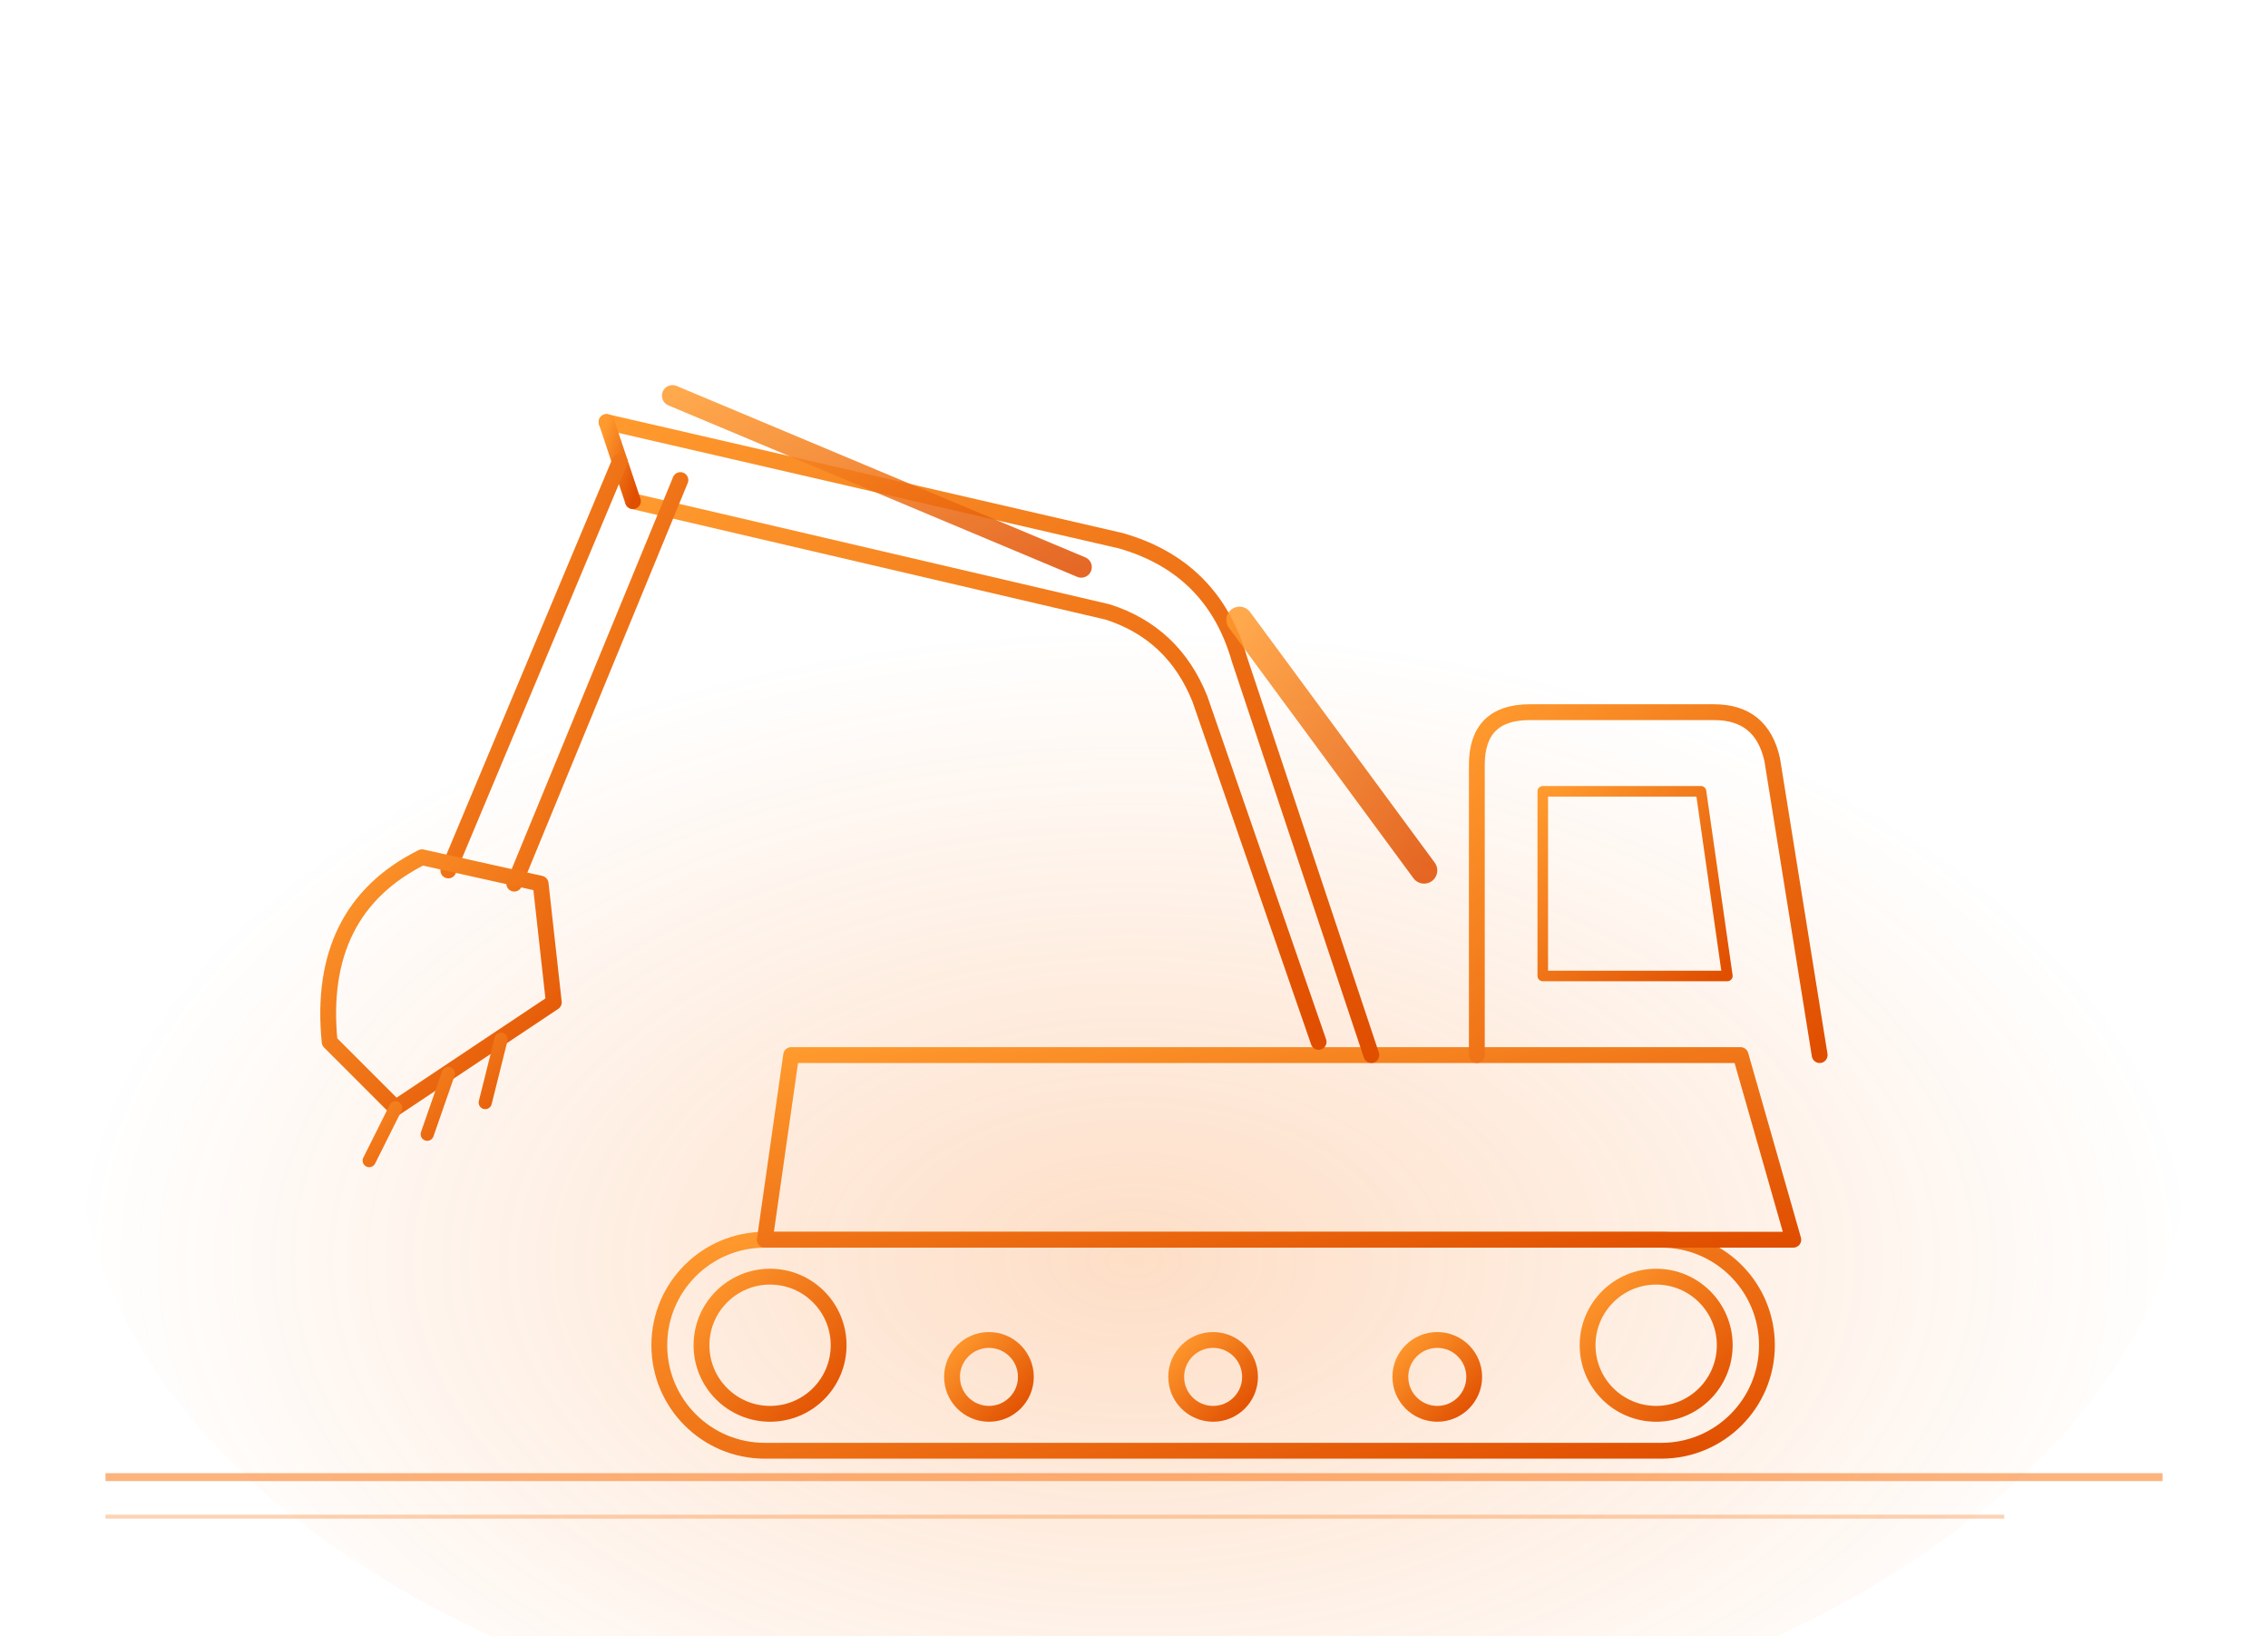
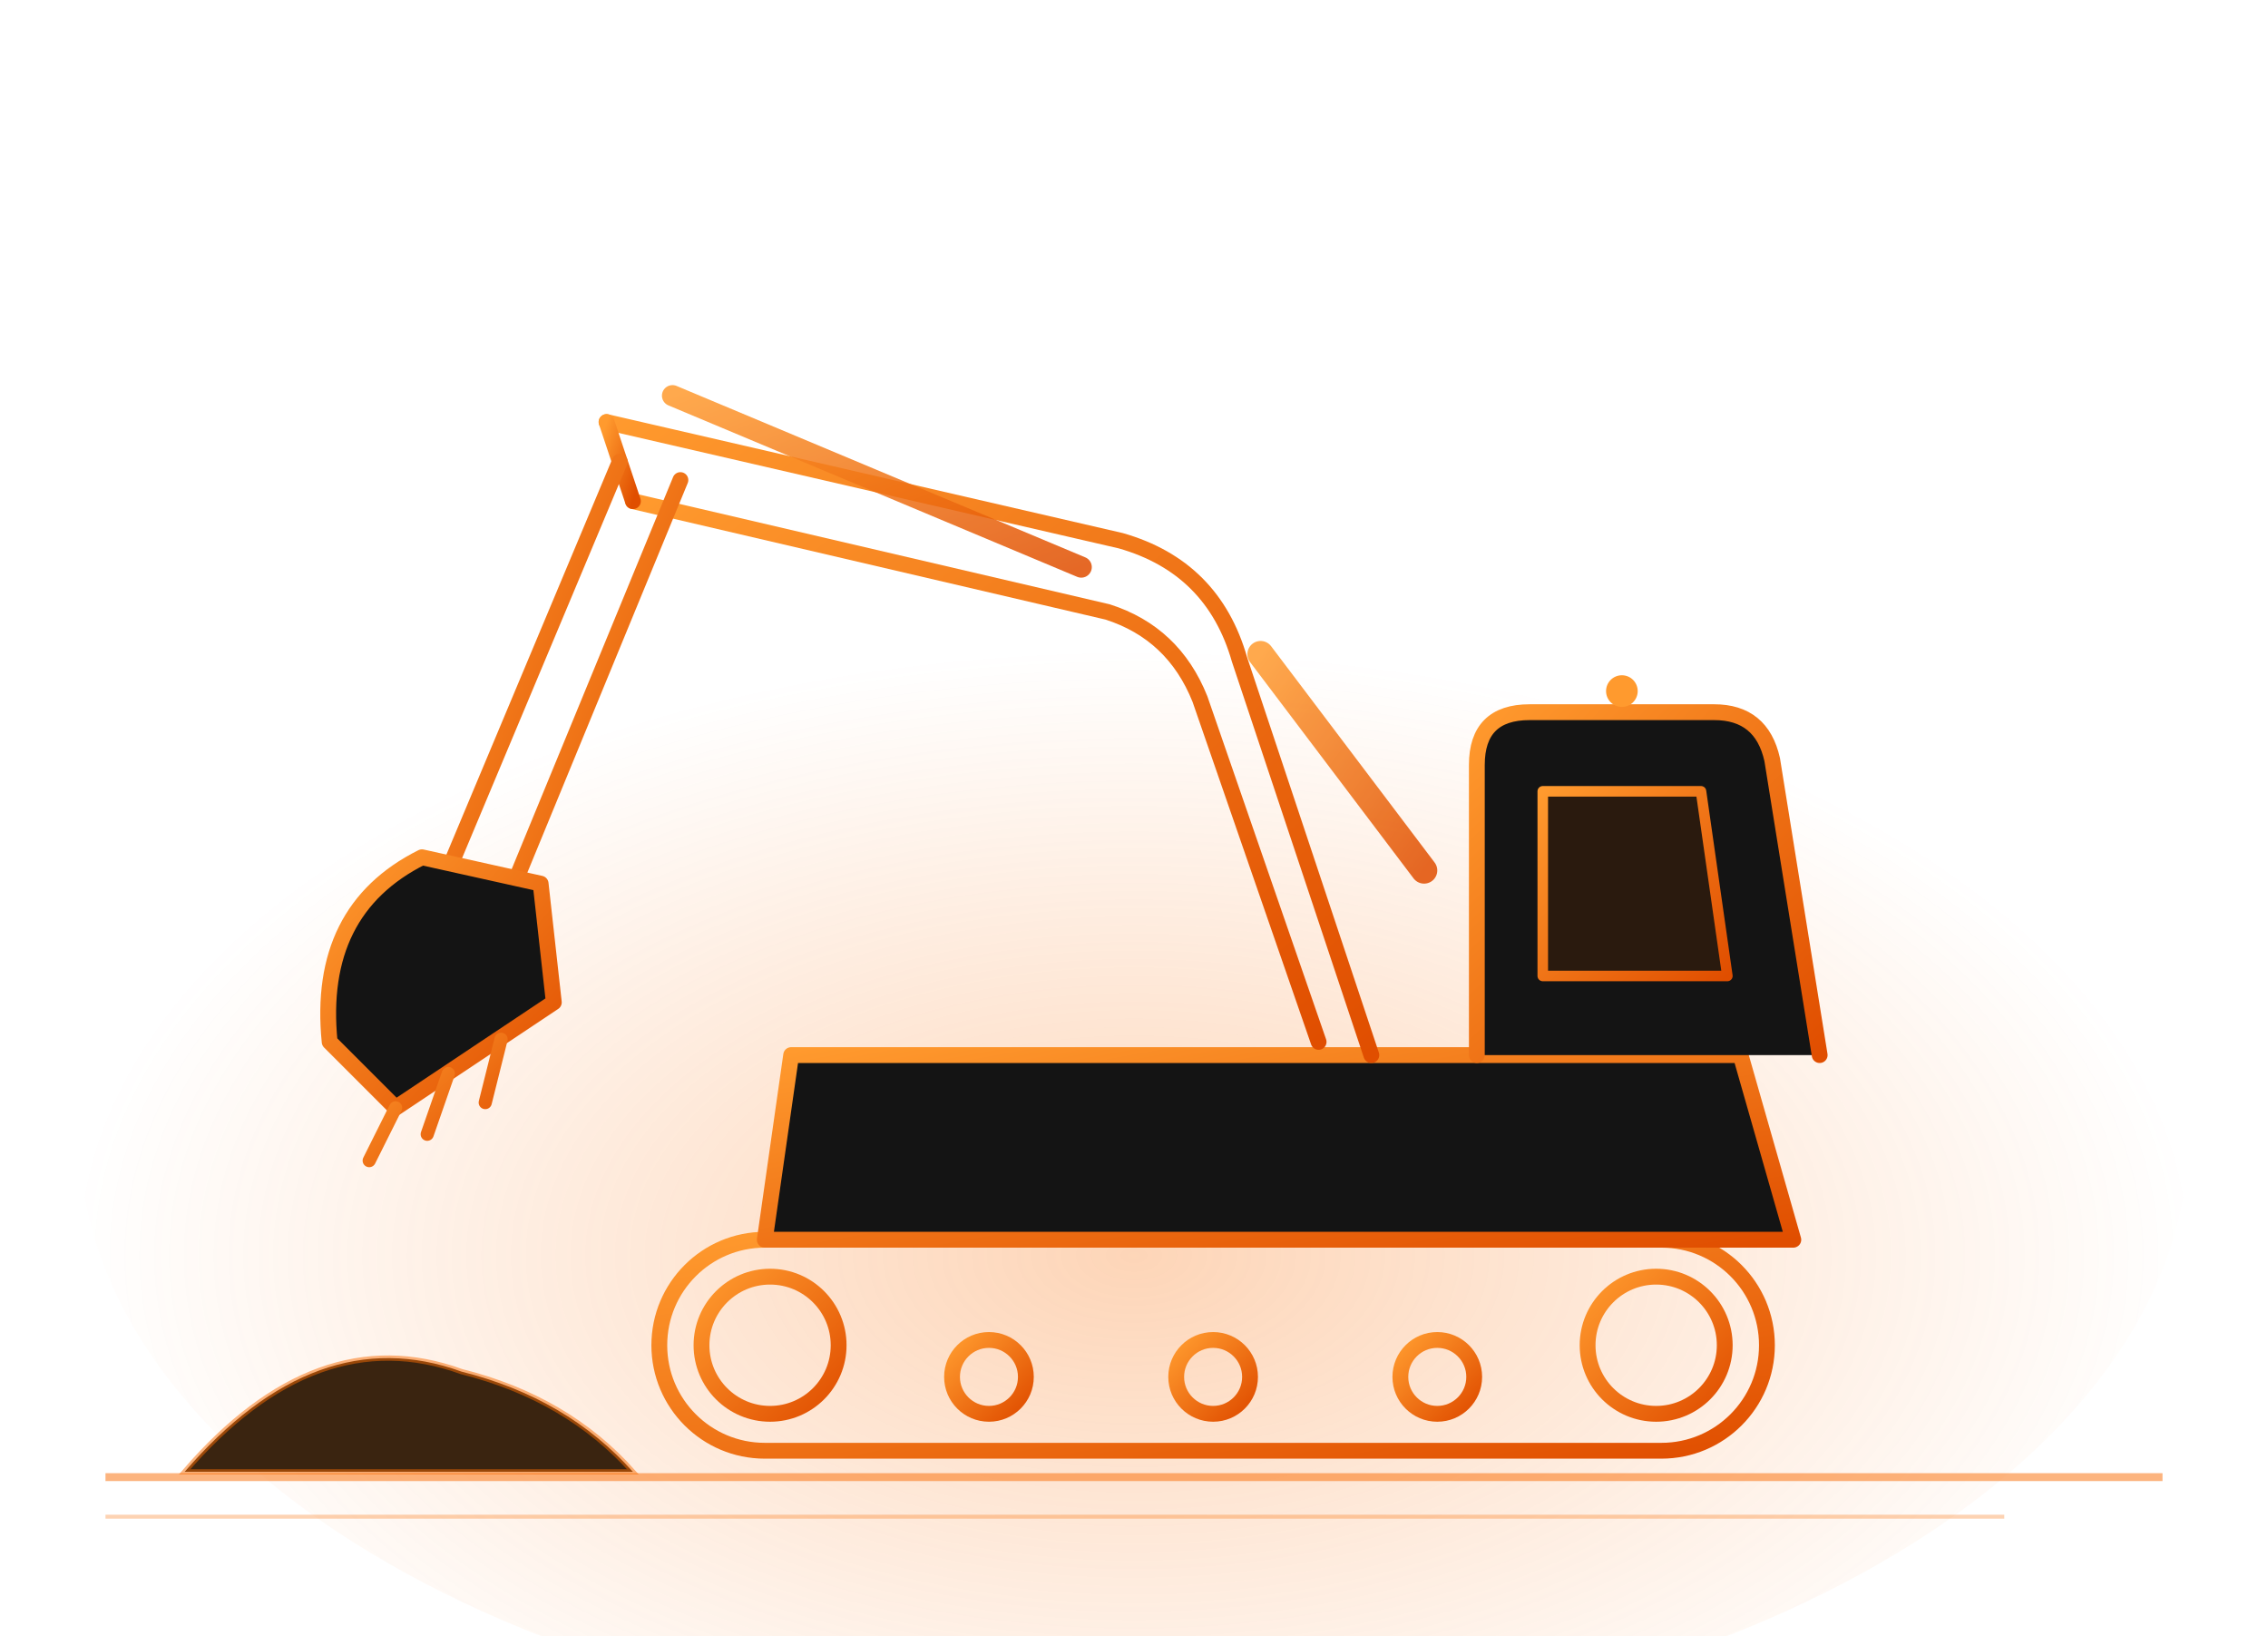
<svg xmlns="http://www.w3.org/2000/svg" viewBox="0 0 860 620">
+   <style>
+  .boom, .arm, .bucket, .cyl, .dirt circle, .dust circle { transform-box: view-box; }
+  .boom { transform-origin: 510px 398px; animation: boom 7s ease-in-out infinite; }
+  .arm { transform-origin: 236px 176px; animation: arm 7s ease-in-out infinite; }
+  .bucket { transform-origin: 182px 332px; animation: bucket 7s ease-in-out infinite; }
+  .dirt circle { animation: dirt 7s ease-in infinite; opacity: 0; }
+  .dirt circle:nth-child(2) { animation-delay: .08s; } .dirt circle:nth-child(3) { animation-delay: .16s; }
+  .dirt circle:nth-child(4) { animation-delay: .05s; } .dirt circle:nth-child(5) { animation-delay: .12s; }
+  .dust circle { transform-origin: 150px 540px; animation: dust 7s ease-out infinite; opacity: 0; }
+  .dust circle:nth-child(2) { transform-origin: 172px 540px; animation-delay: .1s; }
+  .dust circle:nth-child(3) { transform-origin: 128px 540px; animation-delay: .2s; }
+  .cyl { transform-origin: 540px 330px; animation: cyl 7s ease-in-out infinite; }
+  .glow { animation: glow 7s ease-in-out infinite; }
+  .light { animation: blink 1.4s steps(2, jump-none) infinite; }
+  @keyframes boom { 0%, 8% { transform: rotate(0deg); } 28%, 40% { transform: rotate(-18deg); } 55% { transform: rotate(-17deg); } 70%, 86% { transform: rotate(2deg); } 100% { transform: rotate(0deg); } }
+  @keyframes cyl { 0%, 8% { transform: none; } 28%, 40% { transform: rotate(-21.7deg) scale(1.215); } 55% { transform: rotate(-20.6deg) scale(1.2); } 70%, 86% { transform: rotate(2.7deg) scale(.978); } 100% { transform: none; } }
+  @keyframes arm { 0%, 8% { transform: rotate(0deg); } 28%, 40% { transform: rotate(6deg); } 55% { transform: rotate(0deg); } 70%, 86% { transform: rotate(4deg); } 100% { transform: rotate(0deg); } }
+  @keyframes bucket { 0%, 40% { transform: rotate(0deg); } 55%, 76% { transform: rotate(-40deg); } 81%, 88% { transform: rotate(25deg); } 100% { transform: rotate(0deg); } }
+  @keyframes dirt { 0%, 79% { opacity: 0; transform: translateY(0); } 81% { opacity: 1; } 92% { opacity: 1; transform: translateY(130px); } 95%, 100% { opacity: 0; transform: translateY(130px); } }
+  @keyframes dust { 0%, 27% { opacity: 0; transform: scale(.3); } 32% { opacity: .55; } 48%, 100% { opacity: 0; transform: scale(1.8); } }
+  @keyframes glow { 0%, 100% { opacity: .75; } 45% { opacity: 1; } }
+  @keyframes blink { 0% { opacity: 1; } 100% { opacity: .15; } }
+  @media (prefers-reduced-motion: reduce) { * { animation: none !important; } }
+ </style>
  <defs>
    <linearGradient id="gb" x1="0" y1="0" x2="1" y2="1">
      <stop offset="0" stop-color="#FF9A2E" />
      <stop offset="1" stop-color="#E04E00" />
    </linearGradient>
    <radialGradient id="glow" cx="50%" cy="60%" r="50%">
-       <stop offset="0" stop-color="#F96A00" stop-opacity=".22" />
+       <stop offset="0" stop-color="#F96A00" stop-opacity=".28" />
      <stop offset="1" stop-color="#F96A00" stop-opacity="0" />
    </radialGradient>
  </defs>
-   <ellipse cx="430" cy="430" rx="400" ry="240" fill="url(#glow)" />
+   <ellipse class="glow" cx="430" cy="430" rx="400" ry="230" fill="url(#glow)" />
+   <path d="M70 558 Q120 500 175 520 Q215 530 240 558 Z" fill="#3a2410" stroke="#F96A00" stroke-opacity=".5" stroke-width="2" />
+   <g class="dust" fill="#FF9A2E">
+     <circle cx="150" cy="540" r="16" />
+     <circle cx="172" cy="540" r="11" />
+     <circle cx="128" cy="540" r="9" />
+   </g>
  <g fill="none" stroke="url(#gb)" stroke-width="6" stroke-linejoin="round" stroke-linecap="round">
    <rect x="250" y="470" width="420" height="80" rx="40" />
    <circle cx="292" cy="510" r="26" />
    <circle cx="628" cy="510" r="26" />
    <circle cx="375" cy="522" r="14" />
    <circle cx="460" cy="522" r="14" />
    <circle cx="545" cy="522" r="14" />
-     <path d="M290 470 L300 400 L660 400 L680 470 Z" />
-     <path d="M560 400 L560 290 Q560 270 580 270 L650 270 Q668 270 672 288 L690 400" />
-     <path d="M585 300 L645 300 L655 370 L585 370 Z" stroke-width="4" />
+     <path d="M290 470 L300 400 L660 400 L680 470 Z" fill="#141414" />
+     <path d="M560 400 L560 290 Q560 270 580 270 L650 270 Q668 270 672 288 L690 400" fill="#141414" />
+     <path d="M585 300 L645 300 L655 370 L585 370 Z" stroke-width="4" fill="#2a1a0e" />
    <path d="M300 430 L660 430" stroke-width="3" opacity=".6" />
-     <path d="M520 400 L470 250 Q460 215 425 205 L230 160" />
-     <path d="M500 395 L455 265 Q445 240 420 232 L240 190" />
-     <path d="M230 160 L240 190" />
-     <path d="M235 175 L170 330" />
-     <path d="M258 182 L195 335" />
-     <path d="M540 330 L470 235" stroke-width="10" opacity=".85" />
-     <path d="M410 215 L255 150" stroke-width="8" opacity=".85" />
-     <path d="M160 325 Q120 345 125 395 L150 420 L210 380 L205 335 Z" />
-     <path d="M150 420 L140 440 M170 407 L162 430 M190 394 L184 418" stroke-width="5" />
+     <circle class="light" cx="615" cy="262" r="6" fill="#FF9A2E" stroke="none" />
+     <path class="cyl" d="M540 330 L478 248" stroke-width="10" opacity=".85" />
+     <g class="boom">
+       <path d="M520 400 L470 250 Q460 215 425 205 L230 160" />
+       <path d="M500 395 L455 265 Q445 240 420 232 L240 190" />
+       <path d="M230 160 L240 190" />
+       <path d="M410 215 L255 150" stroke-width="8" opacity=".85" />
+       <g class="arm">
+         <path d="M235 175 L170 330" />
+         <path d="M258 182 L195 335" />
+         <g class="bucket">
+           <path d="M160 325 Q120 345 125 395 L150 420 L210 380 L205 335 Z" fill="#141414" />
+           <path d="M150 420 L140 440 M170 407 L162 430 M190 394 L184 418" stroke-width="5" />
+         </g>
+       </g>
+     </g>
+   </g>
+   <g class="dirt" fill="#C25A12">
+     <circle cx="118" cy="388" r="6" />
+     <circle cx="132" cy="380" r="4.5" />
+     <circle cx="104" cy="384" r="4" />
+     <circle cx="142" cy="392" r="3.5" />
+     <circle cx="122" cy="398" r="5" />
  </g>
  <path d="M40 560 L820 560" stroke="#F96A00" stroke-width="3" opacity=".5" />
  <path d="M40 575 L760 575" stroke="#F96A00" stroke-width="1.5" opacity=".3" />
</svg>
